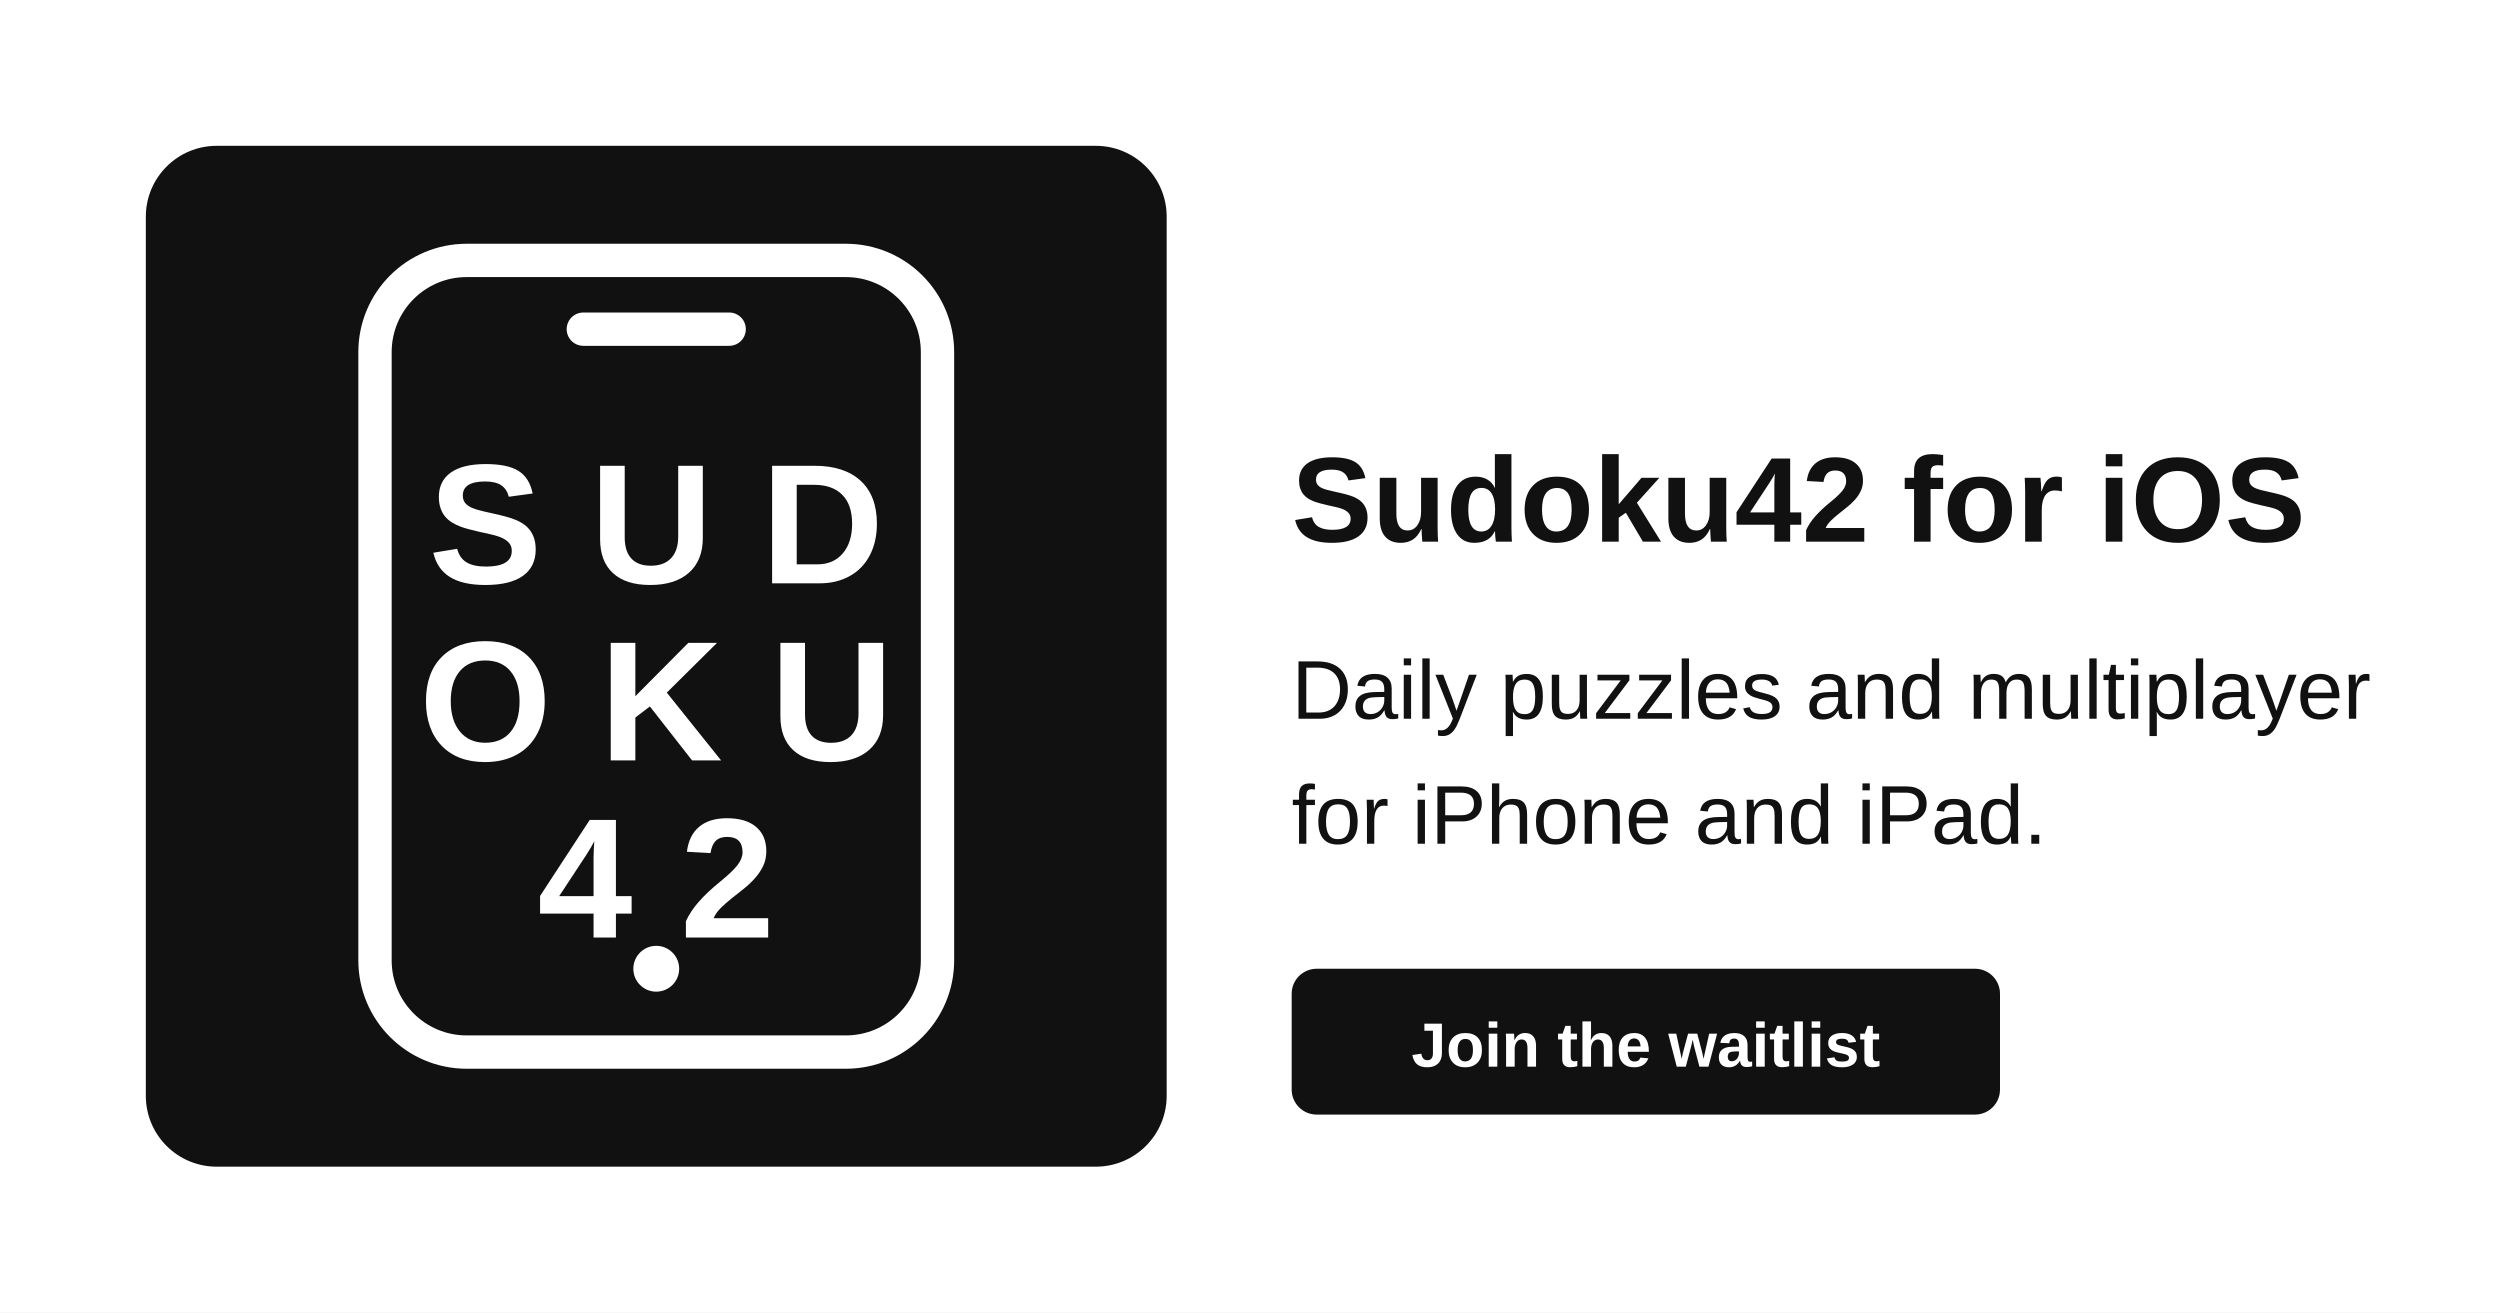
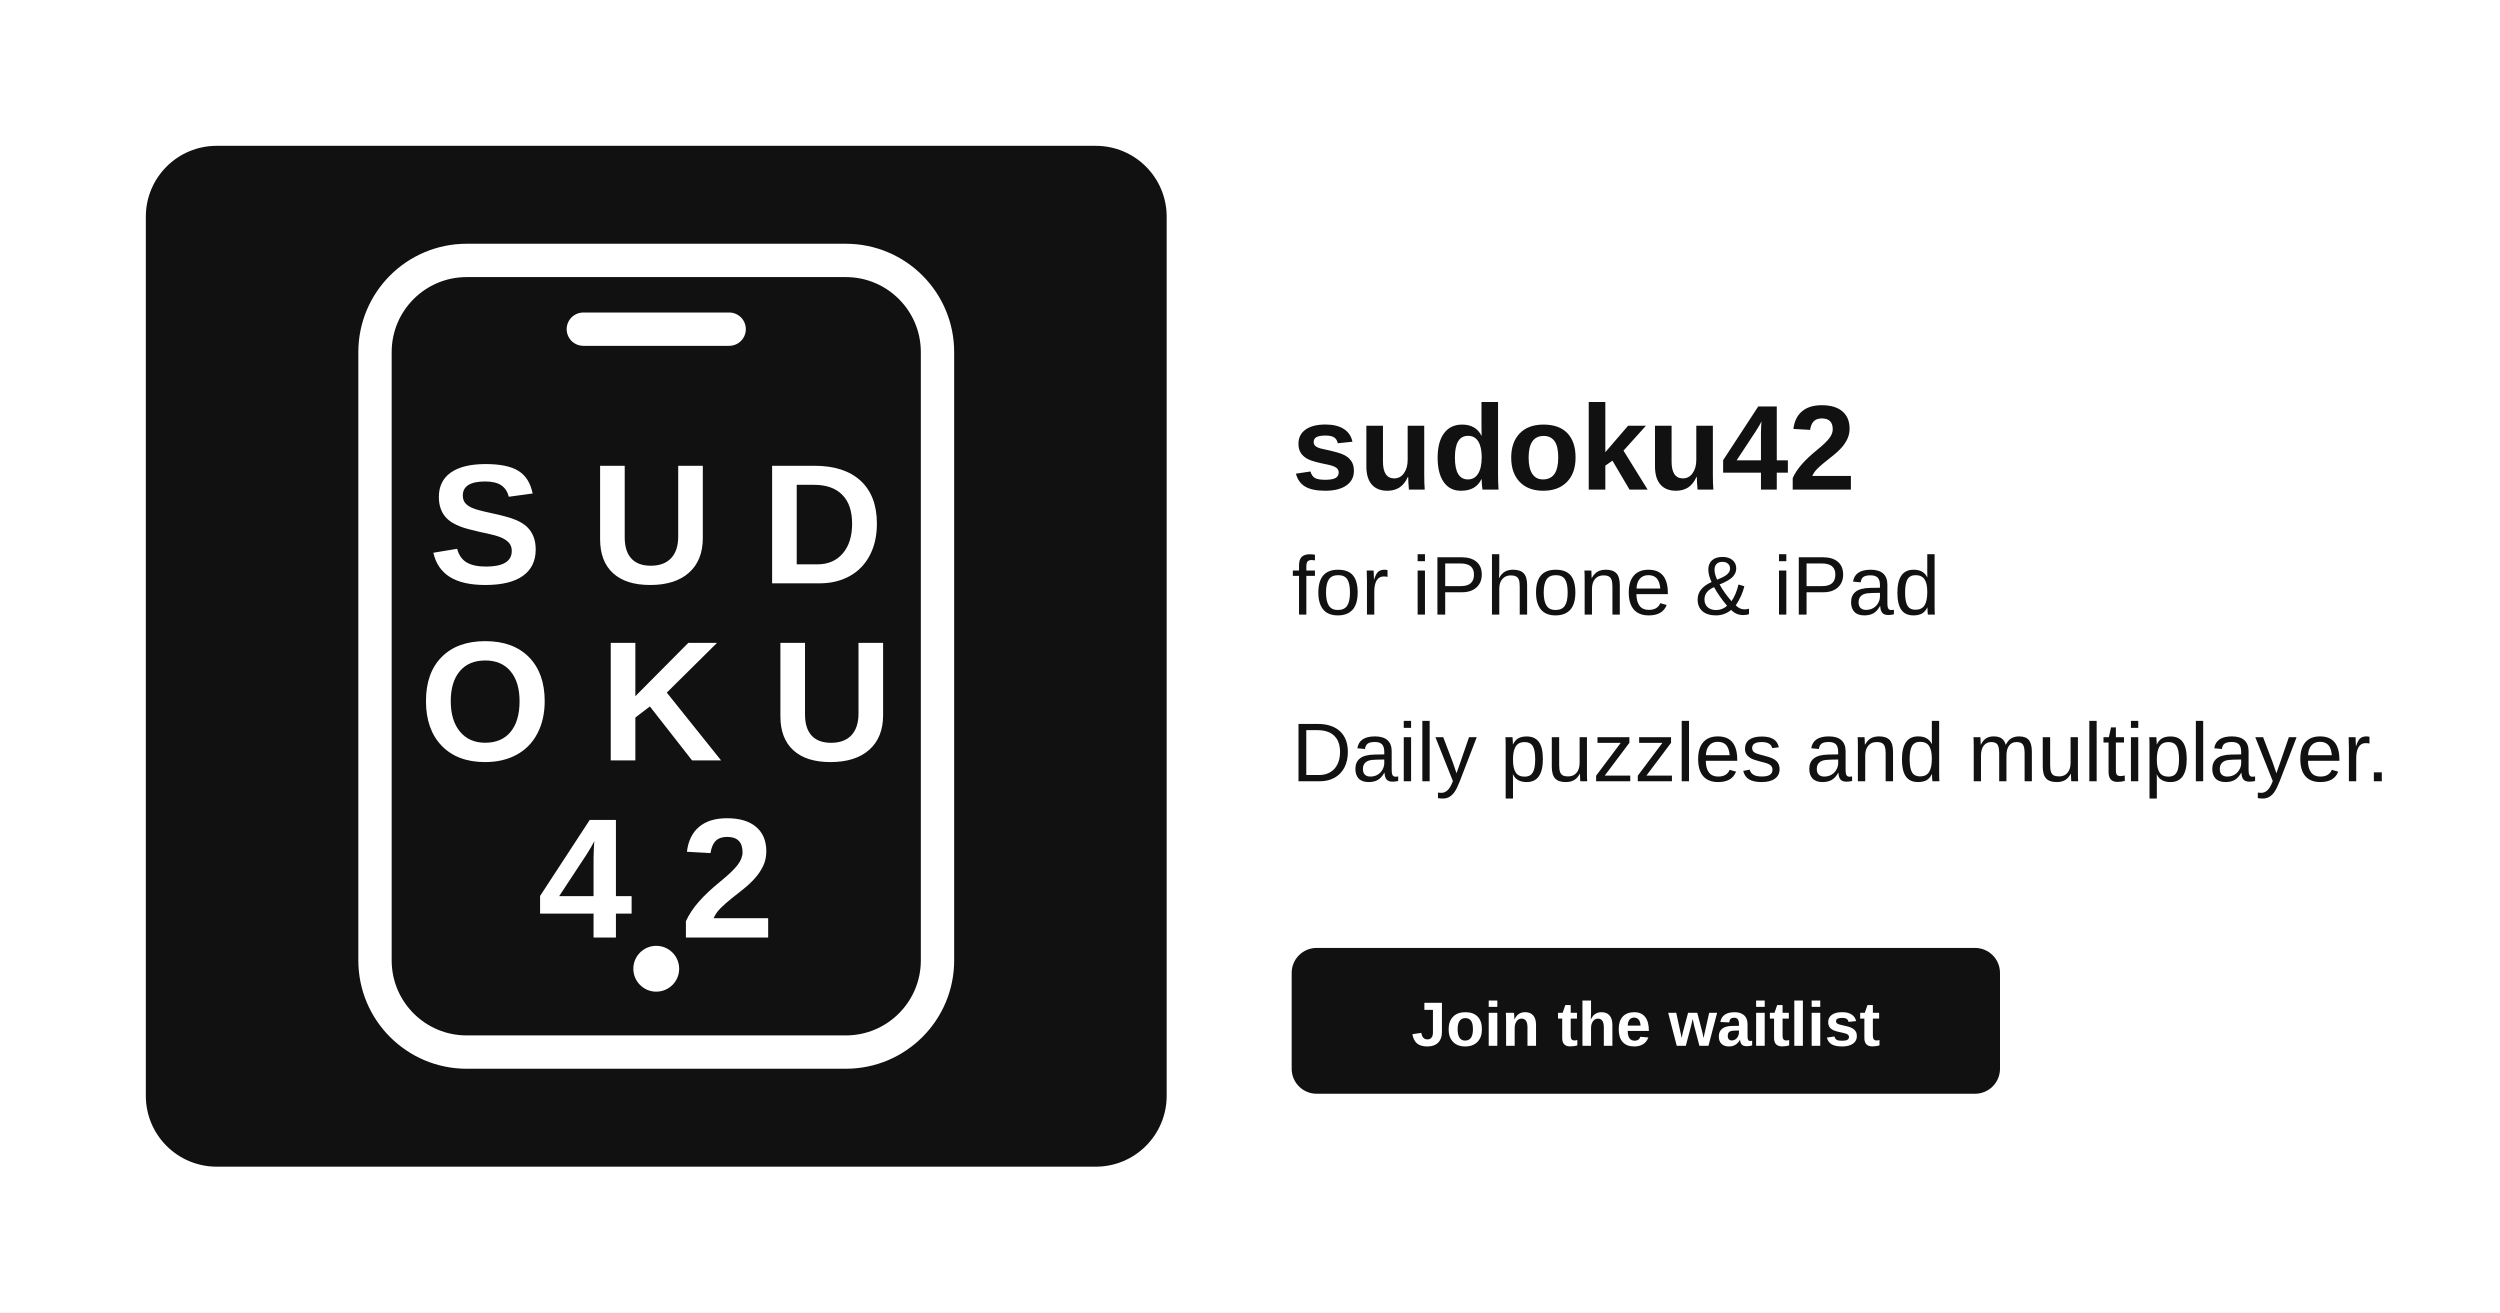
<svg xmlns="http://www.w3.org/2000/svg" width="1200" height="630" viewBox="0 0 1200 630">
  <rect width="1200" height="630" fill="#ffffff" />
  <rect x="70" y="70" width="490" height="490" rx="34" fill="#111111" />
  <g fill="none" stroke="#ffffff" stroke-linecap="round">
    <rect x="180" y="125" width="270" height="380" rx="44" stroke-width="16" />
    <path d="M280 158h70" stroke-width="16" />
    <circle cx="315" cy="465" r="11" fill="#ffffff" stroke="none" />
  </g>
  <g fill="#ffffff" font-family="Arial, Helvetica, sans-serif" text-anchor="middle">
    <text x="315" y="280" font-size="82" font-weight="700">S U D</text>
    <text x="315" y="365" font-size="82" font-weight="700">O K U</text>
    <text x="315" y="450" font-size="82" font-weight="700">4 2</text>
  </g>
  <g fill="#111111" font-family="Arial, Helvetica, sans-serif">
-     <text x="620" y="260" font-size="58" font-weight="700">Sudoku42 for iOS</text>
-     <text x="620" y="345" font-size="40">Daily puzzles and multiplayer</text>
-     <text x="620" y="405" font-size="40">for iPhone and iPad.</text>
+     <text x="620" y="235" font-size="58" font-weight="700">sudoku42</text>
+     <text x="620" y="295" font-size="40">for iPhone &amp; iPad</text>
+     <text x="620" y="375" font-size="40">Daily puzzles and multiplayer.</text>
  </g>
-   <rect x="620" y="465" width="340" height="70" rx="12" fill="#111111" />
-   <text x="790" y="512" fill="#ffffff" font-family="Arial, Helvetica, sans-serif" font-size="30" font-weight="700" text-anchor="middle">Join the waitlist</text>
+   <rect x="620" y="455" width="340" height="70" rx="12" fill="#111111" />
+   <text x="790" y="502" fill="#ffffff" font-family="Arial, Helvetica, sans-serif" font-size="30" font-weight="700" text-anchor="middle">Join the waitlist</text>
</svg>
